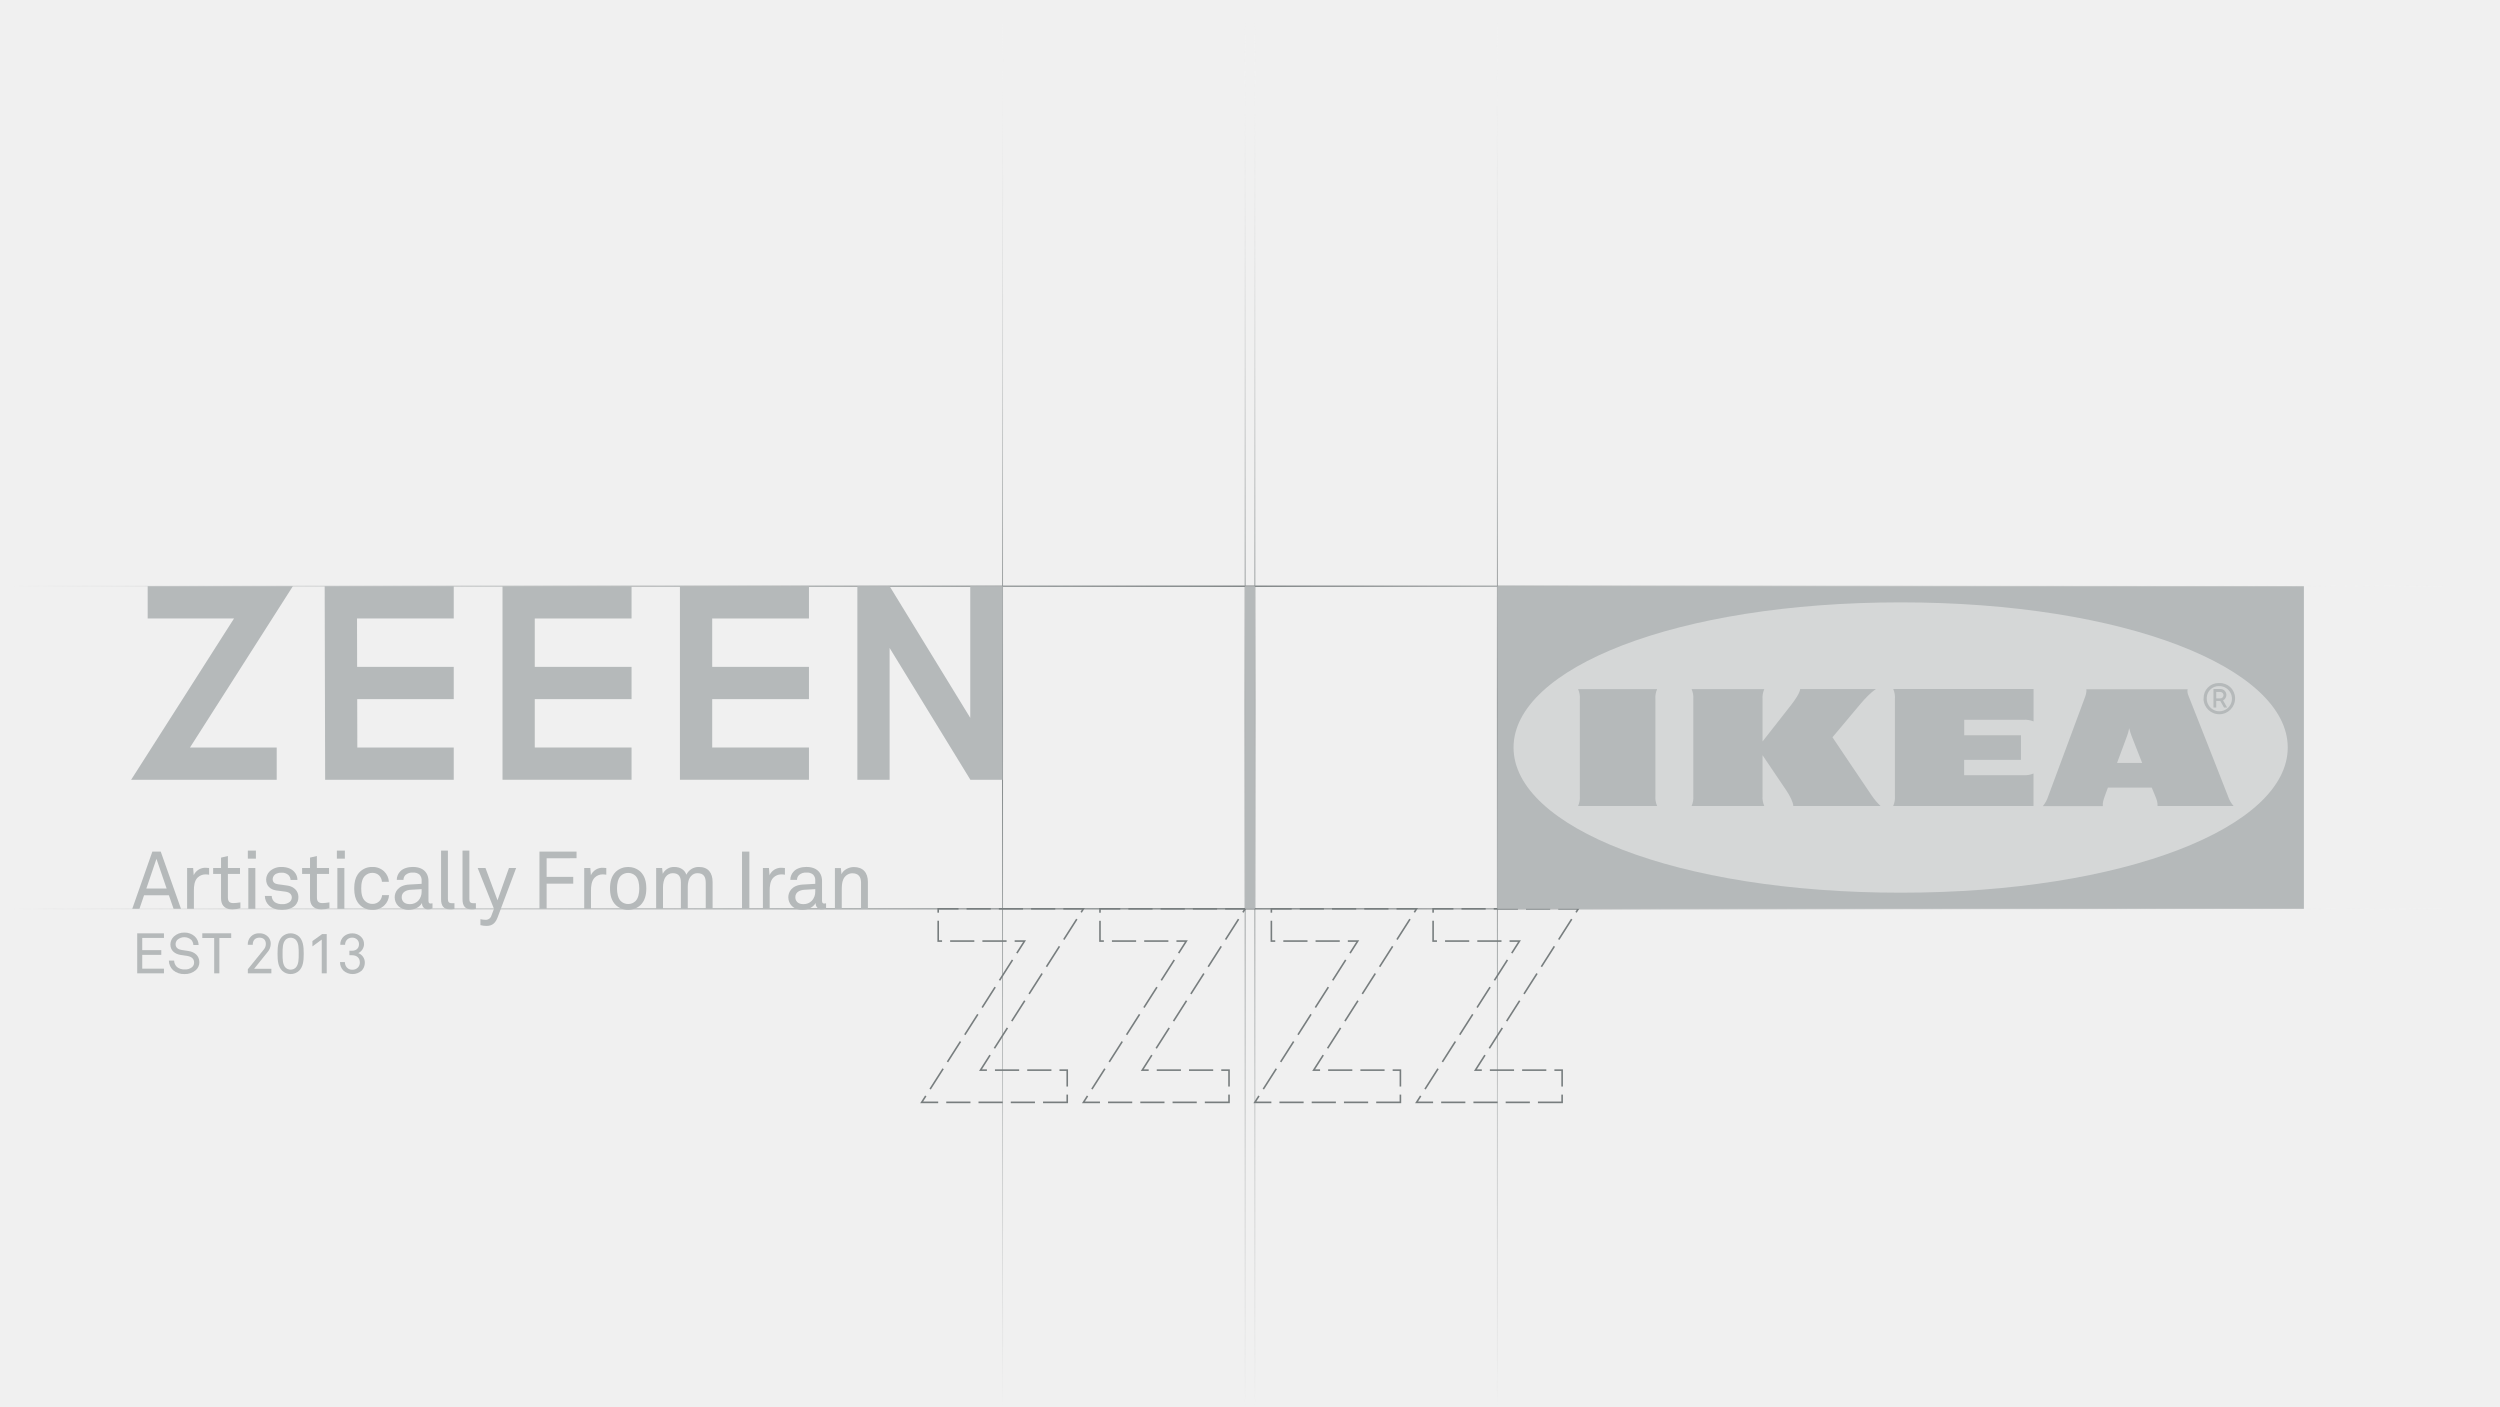
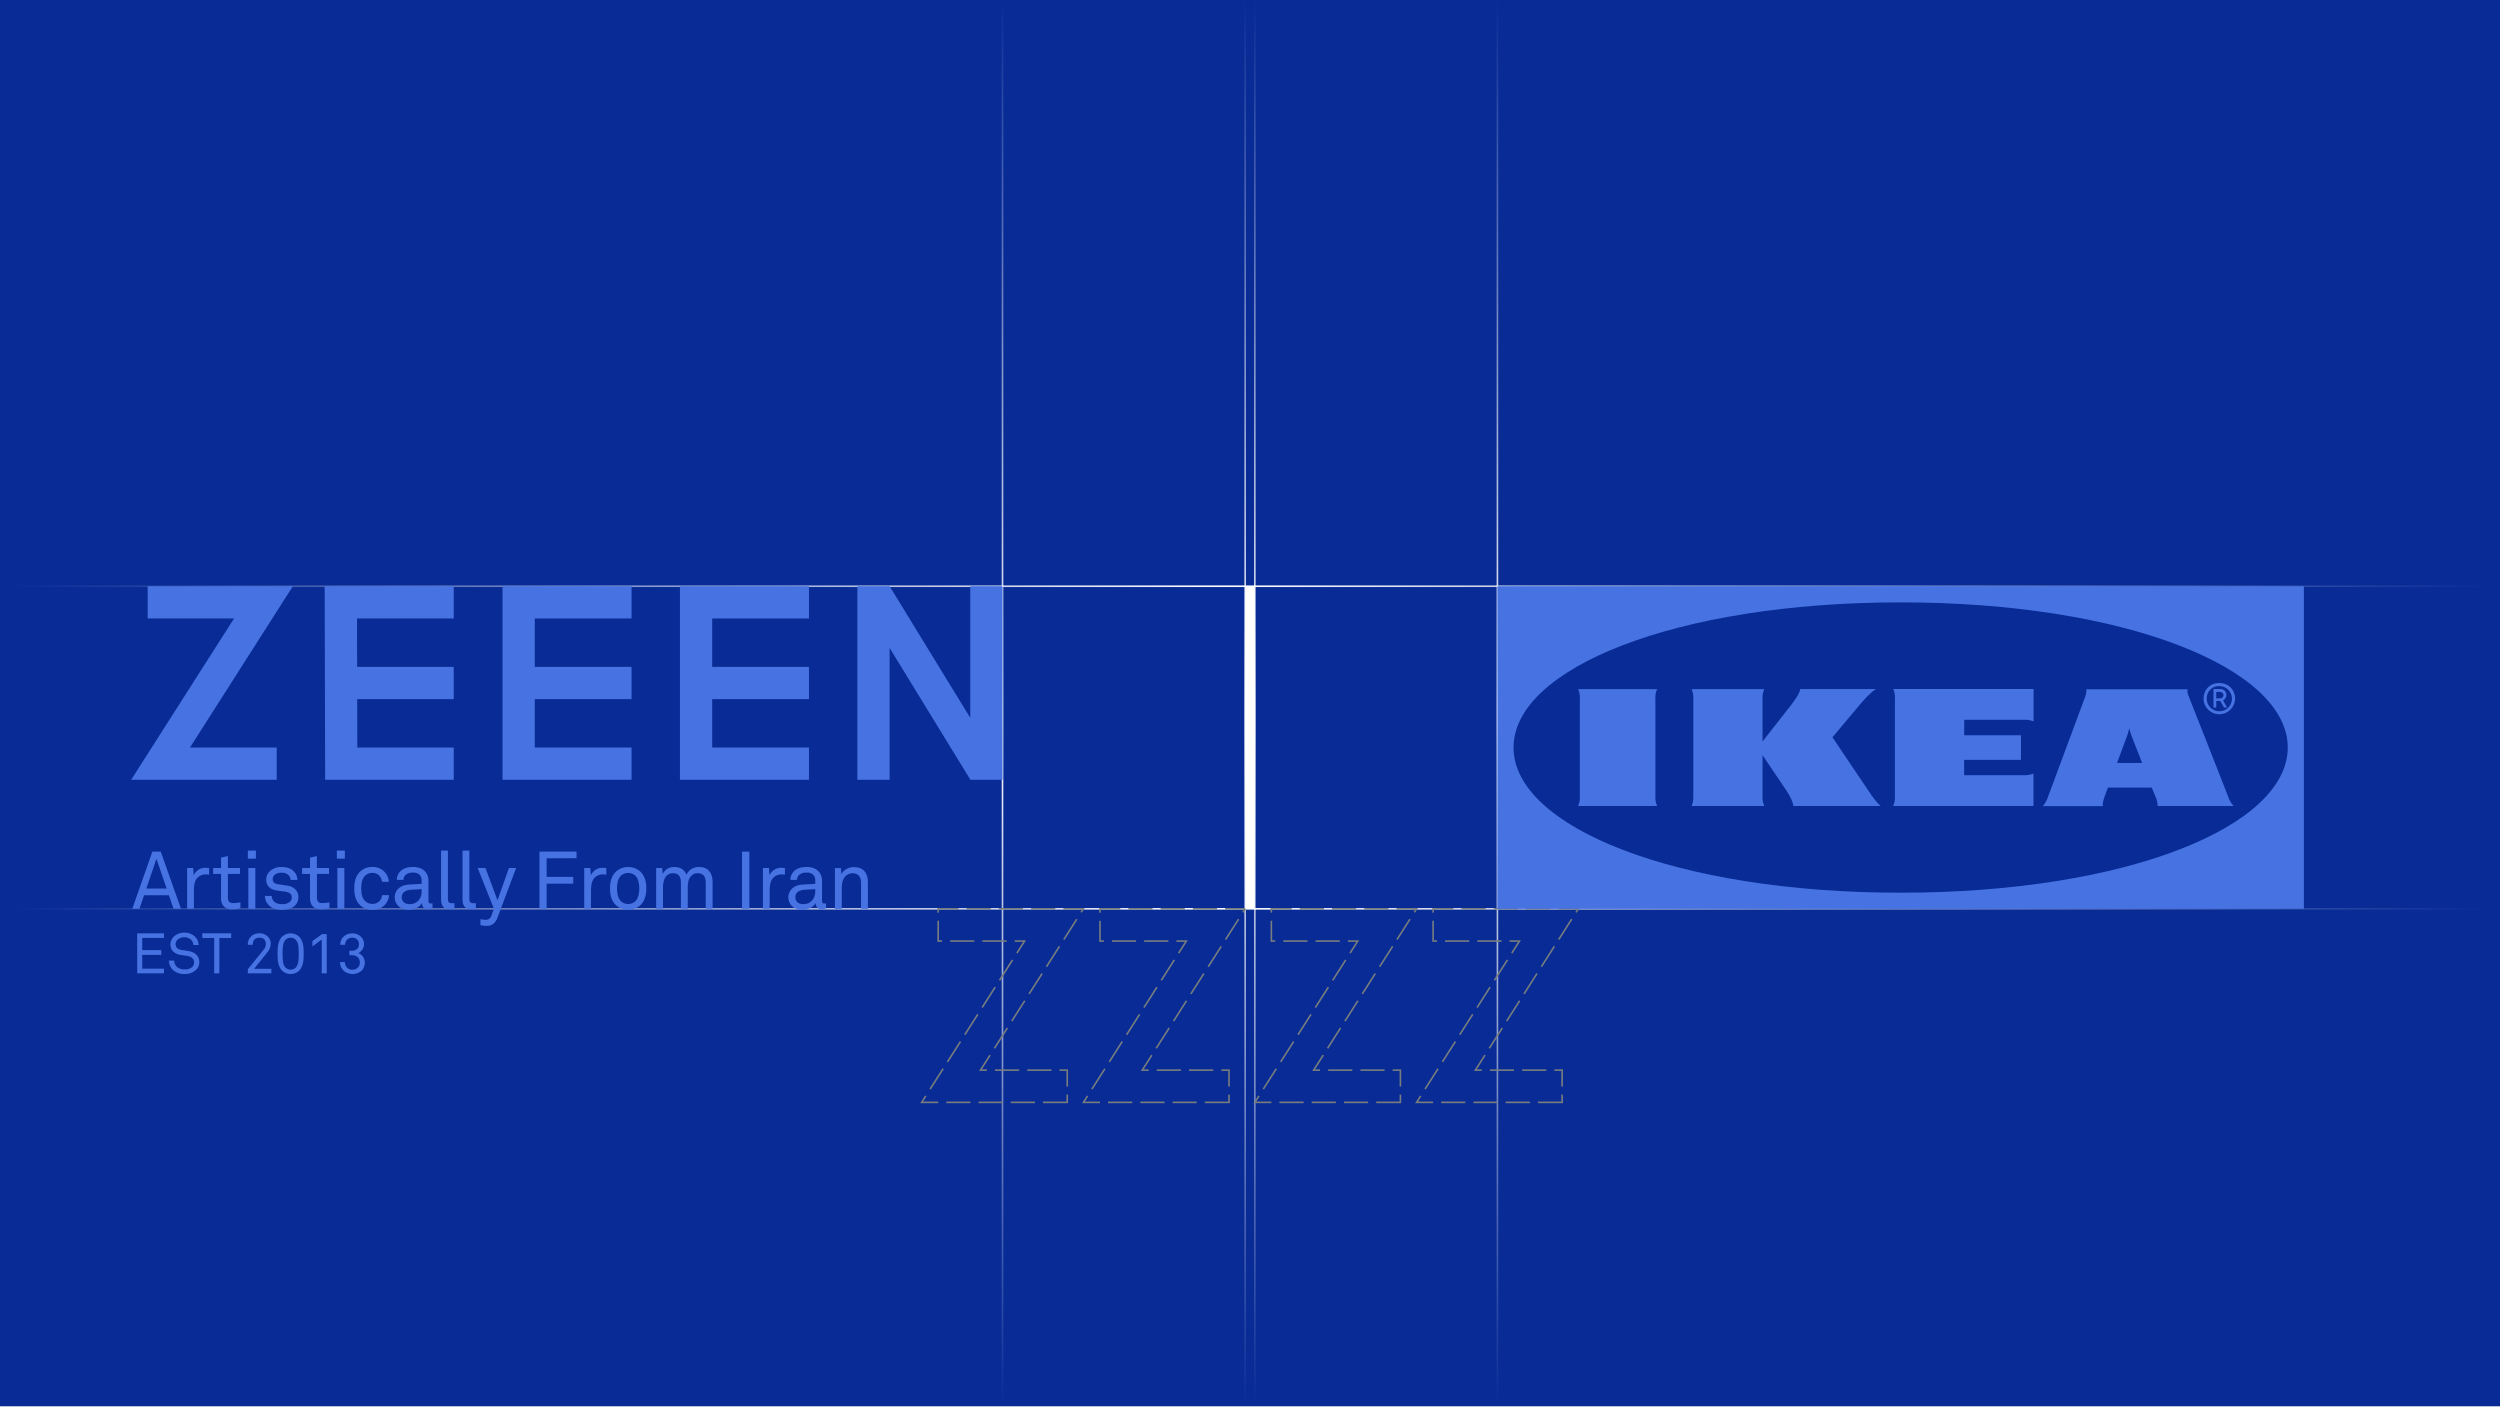
- <svg xmlns="http://www.w3.org/2000/svg" xmlns:xlink="http://www.w3.org/1999/xlink" viewBox="0 0 1550 871.88">
+ <svg xmlns="http://www.w3.org/2000/svg" xmlns:xlink="http://www.w3.org/1999/xlink" viewBox="0 0 1550 871.87">
  <defs>
-     <style>.cls-1,.cls-2,.cls-3,.cls-4,.cls-5,.cls-6,.cls-7{fill:none;stroke-miterlimit:10;}.cls-1,.cls-6{stroke-width:0.84px;}.cls-1{stroke:url(#linear-gradient);}.cls-2,.cls-3,.cls-4,.cls-5{stroke-width:0.63px;}.cls-2{stroke:url(#linear-gradient-2);}.cls-3{stroke:url(#linear-gradient-3);}.cls-4{stroke:url(#linear-gradient-4);}.cls-5{stroke:url(#linear-gradient-5);}.cls-6{stroke:url(#linear-gradient-6);}.cls-7{stroke:#777d7e;stroke-dasharray:15 5;}.cls-8,.cls-9{fill:#b5b9ba;}.cls-10,.cls-9{fill-rule:evenodd;}.cls-10{fill:#d5d7d7;}</style>
-     <linearGradient id="linear-gradient" x1="-15525" y1="688.41" x2="-13989" y2="688.41" gradientTransform="translate(-13982 1051.88) rotate(180)" gradientUnits="userSpaceOnUse">
+     <style>.cls-1,.cls-12{fill:#082b96;}.cls-2,.cls-3,.cls-4,.cls-5,.cls-6,.cls-7,.cls-8{fill:none;stroke-miterlimit:10;}.cls-2{stroke:url(#linear-gradient);}.cls-3{stroke:url(#linear-gradient-2);}.cls-4{stroke:url(#linear-gradient-3);}.cls-5{stroke:url(#linear-gradient-4);}.cls-6{stroke:url(#linear-gradient-5);}.cls-7{stroke:url(#linear-gradient-6);}.cls-8{stroke:#777d7e;stroke-dasharray:15 5;}.cls-11,.cls-9{fill:#4672e2;}.cls-10{fill:#fff;}.cls-11,.cls-12{fill-rule:evenodd;}</style>
+     <linearGradient id="linear-gradient" x1="-15525" y1="688.41" x2="-13989" y2="688.41" gradientTransform="translate(-13982 1051.87) rotate(180)" gradientUnits="userSpaceOnUse">
      <stop offset="0" stop-color="#fff" stop-opacity="0" />
-       <stop offset="0.5" stop-color="#777d7e" />
-       <stop offset="1" stop-color="#969b9c" stop-opacity="0" />
+       <stop offset="0.51" stop-color="#fff" />
+       <stop offset="1" stop-color="#fff" stop-opacity="0" />
    </linearGradient>
    <linearGradient id="linear-gradient-2" x1="-15120.46" y1="841.85" x2="-14248.59" y2="841.85" gradientTransform="translate(1463.41 15120.46) rotate(90)" xlink:href="#linear-gradient" />
    <linearGradient id="linear-gradient-3" x1="-15120.46" y1="535.01" x2="-14248.59" y2="535.01" gradientTransform="translate(1463.41 15120.46) rotate(90)" xlink:href="#linear-gradient" />
    <linearGradient id="linear-gradient-4" x1="-15120.46" y1="685.41" x2="-14248.59" y2="685.41" gradientTransform="translate(1463.41 15120.46) rotate(90)" xlink:href="#linear-gradient" />
    <linearGradient id="linear-gradient-5" x1="-15120.46" y1="691.41" x2="-14248.59" y2="691.41" gradientTransform="translate(1463.41 15120.46) rotate(90)" xlink:href="#linear-gradient" />
    <linearGradient id="linear-gradient-6" x1="-15525" y1="488.41" x2="-13989" y2="488.41" xlink:href="#linear-gradient" />
  </defs>
+   <g id="Background">
+     <rect class="cls-1" width="1550" height="871.87" />
+   </g>
  <g id="Graphics">
-     <line class="cls-1" x1="7" y1="363.46" x2="1543" y2="363.46" />
-     <line class="cls-2" x1="621.56" y1="871.87" x2="621.56" />
-     <line class="cls-3" x1="928.4" y1="871.87" x2="928.4" />
-     <line class="cls-4" x1="778" y1="871.87" x2="778" />
-     <line class="cls-5" x1="772" y1="871.87" x2="772" />
-     <line class="cls-6" x1="7" y1="563.47" x2="1543" y2="563.47" />
-   </g>
-   <g id="Ebene_1" data-name="Ebene 1">
-     <polygon class="cls-7" points="761.99 683.47 671.73 683.47 735.52 583.47 681.99 583.47 681.99 563.47 772 563.47 708.21 663.47 761.99 663.47 761.99 683.47" />
-     <polygon class="cls-7" points="661.68 683.47 571.43 683.47 635.22 583.47 581.68 583.47 581.68 563.47 671.7 563.47 607.91 663.47 661.68 663.47 661.68 683.47" />
-     <polygon class="cls-7" points="968.52 683.47 878.27 683.47 942.06 583.47 888.52 583.47 888.52 563.47 978.54 563.47 914.75 663.47 968.52 663.47 968.52 683.47" />
-     <polygon class="cls-7" points="868.25 683.47 778 683.47 841.79 583.47 788.25 583.47 788.25 563.47 878.27 563.47 814.48 663.47 868.25 663.47 868.25 683.47" />
-     <polygon class="cls-8" points="171.56 483.46 81.31 483.46 145.09 383.46 91.56 383.46 91.56 363.46 181.57 363.46 117.79 463.46 171.56 463.46 171.56 483.46" />
-     <polygon class="cls-8" points="281.32 483.46 201.59 483.46 201.3 363.46 281.32 363.46 281.32 383.46 221.35 383.46 221.54 463.46 281.32 463.46 281.32 483.46" />
-     <rect class="cls-8" x="211.32" y="413.46" width="70" height="20" />
-     <polygon class="cls-8" points="391.56 483.46 311.56 483.46 311.56 363.46 391.56 363.46 391.56 383.46 331.56 383.46 331.56 463.46 391.56 463.46 391.56 483.46" />
-     <rect class="cls-8" x="321.56" y="413.46" width="70" height="20" />
-     <polygon class="cls-8" points="501.56 483.46 421.56 483.46 421.56 363.46 501.56 363.46 501.56 383.46 441.56 383.46 441.56 463.46 501.56 463.46 501.56 483.46" />
-     <rect class="cls-8" x="431.56" y="413.46" width="70" height="20" />
-     <polygon class="cls-8" points="621.56 483.46 601.64 483.46 551.56 401.74 551.56 483.46 531.56 483.46 531.56 363.46 551.57 363.46 601.56 445.06 601.56 363.46 621.56 363.46 621.56 483.46" />
-     <path class="cls-8" d="M107.61,563.47l-2.9-8.4H89.31l-2.85,8.4H82L94.46,528h5.2l12.55,35.45ZM97,532.47l-6.25,18.4h12.55Z" />
-     <path class="cls-8" d="M127.31,542.12a7,7,0,0,0-4.8,2c-2.05,2-2.3,5.45-2.3,8.1v11.25H116v-25.3h3.75l.35,4.45a7.85,7.85,0,0,1,7.55-4.6,13.46,13.46,0,0,1,2,.15v4.15A12.43,12.43,0,0,0,127.31,542.12Z" />
-     <path class="cls-8" d="M144,563.82c-5.45,0-6.95-3.45-6.95-6.85V541.82h-4.9v-3.65h4.9v-6.45l4.25-1v7.45h7.5v3.65h-7.5v14.65c0,2.45,1.05,3.45,3.4,3.45a31.22,31.22,0,0,0,4.35-.45v3.65A18.31,18.31,0,0,1,144,563.82Z" />
-     <path class="cls-8" d="M153.66,532.37v-5h5v5Zm.3,31.1v-25.3h4.35v25.3Z" />
-     <path class="cls-8" d="M183.11,561.27c-2,2-5,2.85-8.25,2.85s-6.05-.75-8.2-2.85a8.18,8.18,0,0,1-2.45-5.8h4.25a4.93,4.93,0,0,0,2,3.95,8,8,0,0,0,4.55,1.15,6.86,6.86,0,0,0,4.65-1.4,3.59,3.59,0,0,0,1.25-2.75c0-1.9-1.35-3.25-4-3.6-1.1-.15-3.95-.5-5.7-.75-3.8-.6-6.2-3-6.2-6.8a7.28,7.28,0,0,1,2.1-4.95,10.31,10.31,0,0,1,7.45-2.8c3.35,0,6.35,1.05,8.05,3.2a7.23,7.23,0,0,1,1.8,4.85h-4.25a4.57,4.57,0,0,0-1.45-3.15,5.94,5.94,0,0,0-4.15-1.35,6.55,6.55,0,0,0-2.95.5,3.79,3.79,0,0,0-2.55,3.4c0,2.1,1.3,3,3.4,3.3,1.4.2,3.4.4,6.1.85,3.6.6,6.45,3.2,6.45,7A7.21,7.21,0,0,1,183.11,561.27Z" />
-     <path class="cls-8" d="M199.21,563.82c-5.45,0-7-3.45-7-6.85V541.82h-4.9v-3.65h4.9v-6.45l4.25-1v7.45H204v3.65h-7.5v14.65c0,2.45,1.05,3.45,3.4,3.45a31.22,31.22,0,0,0,4.35-.45v3.65A18.31,18.31,0,0,1,199.21,563.82Z" />
-     <path class="cls-8" d="M208.86,532.37v-5h4.95v5Zm.3,31.1v-25.3h4.35v25.3Z" />
-     <path class="cls-8" d="M238.26,561.37a10,10,0,0,1-7.3,2.75,10.58,10.58,0,0,1-9.25-4.75c-1.35-2-2.1-4.75-2.1-8.55s.75-6.55,2.1-8.55a10.49,10.49,0,0,1,9.2-4.75,10.06,10.06,0,0,1,7.2,2.7,9.7,9.7,0,0,1,3,6.5h-4.3a6.35,6.35,0,0,0-1.8-4,5.92,5.92,0,0,0-4.1-1.55,6.39,6.39,0,0,0-4.4,1.65c-2,1.7-2.55,4.85-2.55,8s.55,6.25,2.55,7.95a6.39,6.39,0,0,0,4.4,1.65,5.91,5.91,0,0,0,4.3-1.7,6.25,6.25,0,0,0,1.7-3.75h4.3A9.52,9.52,0,0,1,238.26,561.37Z" />
-     <path class="cls-8" d="M265.31,563.82a3.6,3.6,0,0,1-3.65-3.85h-.1c-1.45,2.55-4.6,4.15-8.15,4.15-5.8,0-8.7-3.9-8.7-7.8,0-3.25,2.1-7.5,9-7.9l7.7-.45v-1.85a5,5,0,0,0-1.3-3.85A5.7,5.7,0,0,0,256,541a6.27,6.27,0,0,0-4.6,1.5,4.14,4.14,0,0,0-1.25,3H246a7.49,7.49,0,0,1,2.2-5.3c1.7-1.8,4.7-2.7,7.8-2.7,4.9,0,7.7,2.1,8.9,4.85a9.69,9.69,0,0,1,.75,3.9v12.25c0,1.35.55,1.7,1.4,1.7a6.16,6.16,0,0,0,1.1-.15v3.15A5.89,5.89,0,0,1,265.31,563.82Zm-3.9-12.55-6.8.4c-2.55.15-5.55,1.35-5.55,4.55,0,2.25,1.4,4.35,5,4.35a7.13,7.13,0,0,0,5.2-2.05,8.16,8.16,0,0,0,2.15-5.75Z" />
-     <path class="cls-8" d="M278.76,563.77c-3.7,0-5.3-2.2-5.3-6.2v-30.2h4.25v30c0,1.7.55,2.6,2.3,2.6a16.38,16.38,0,0,0,1.75,0v3.6A11.09,11.09,0,0,1,278.76,563.77Z" />
-     <path class="cls-8" d="M292.06,563.77c-3.7,0-5.3-2.2-5.3-6.2v-30.2H291v30c0,1.7.55,2.6,2.3,2.6a16.38,16.38,0,0,0,1.75,0v3.6A11.09,11.09,0,0,1,292.06,563.77Z" />
-     <path class="cls-8" d="M308.56,568.67c-1.2,3.25-3.05,5.4-6.85,5.4a13.84,13.84,0,0,1-3.85-.5v-3.7a11.76,11.76,0,0,0,3,.4,3.6,3.6,0,0,0,3.8-2.55l1.6-4.25-10.1-25.3H301l7.45,20,7.1-20H320Z" />
-     <path class="cls-8" d="M338.91,532.12v11.55h16.5v4.2h-16.5v15.6h-4.45V528h23v4.1Z" />
-     <path class="cls-8" d="M373.51,542.12a7,7,0,0,0-4.8,2c-2,2-2.3,5.45-2.3,8.1v11.25h-4.2v-25.3H366l.35,4.45a7.85,7.85,0,0,1,7.55-4.6,13.46,13.46,0,0,1,2,.15v4.15A12.43,12.43,0,0,0,373.51,542.12Z" />
-     <path class="cls-8" d="M397.11,561.17a11.39,11.39,0,0,1-15.3,0c-2.76-2.7-3.6-6.35-3.6-10.35s.84-7.65,3.6-10.35a11.39,11.39,0,0,1,15.3,0c2.75,2.7,3.6,6.35,3.6,10.35S399.86,558.47,397.11,561.17ZM394,543a6.65,6.65,0,0,0-9.1,0c-1.8,1.85-2.35,4.9-2.35,7.85s.55,6,2.35,7.85a6.65,6.65,0,0,0,9.1,0c1.8-1.85,2.35-4.9,2.35-7.85S395.81,544.82,394,543Z" />
-     <path class="cls-8" d="M437.56,563.47v-16.1c0-3.55-1.15-6-5.15-6a5.13,5.13,0,0,0-3.85,1.7c-1.7,1.75-2.15,4.3-2.15,6.95v13.45h-4.25v-16.1c0-3.55-1.05-6-5.1-6a5.37,5.37,0,0,0-4.3,2.25c-1.25,1.6-1.7,4.3-1.7,6.4v13.45h-4.25v-25.3h3.7l.4,3.6a7.7,7.7,0,0,1,7.1-4.25c3.75,0,6.45,1.7,7.55,4.8a8.34,8.34,0,0,1,7.8-4.8c5.75,0,8.45,3.7,8.45,9.3v16.65Z" />
-     <path class="cls-8" d="M460.05,563.47V528h4.56v35.45Z" />
-     <path class="cls-8" d="M484.3,542.12a7,7,0,0,0-4.8,2c-2.05,2-2.3,5.45-2.3,8.1v11.25H473v-25.3h3.75l.35,4.45a7.85,7.85,0,0,1,7.55-4.6,13.46,13.46,0,0,1,2,.15v4.15A12.43,12.43,0,0,0,484.3,542.12Z" />
-     <path class="cls-8" d="M509.36,563.82a3.59,3.59,0,0,1-3.65-3.85h-.11c-1.44,2.55-4.6,4.15-8.15,4.15-5.8,0-8.7-3.9-8.7-7.8,0-3.25,2.1-7.5,9-7.9l7.71-.45v-1.85a5,5,0,0,0-1.3-3.85A5.75,5.75,0,0,0,500,541a6.27,6.27,0,0,0-4.6,1.5,4.14,4.14,0,0,0-1.25,3H490a7.49,7.49,0,0,1,2.2-5.3c1.7-1.8,4.7-2.7,7.8-2.7,4.91,0,7.71,2.1,8.91,4.85a9.69,9.69,0,0,1,.75,3.9v12.25c0,1.35.55,1.7,1.4,1.7a6.32,6.32,0,0,0,1.1-.15v3.15A5.91,5.91,0,0,1,509.36,563.82Zm-3.9-12.55-6.81.4c-2.55.15-5.55,1.35-5.55,4.55,0,2.25,1.4,4.35,5,4.35a7.11,7.11,0,0,0,5.2-2.05,8.17,8.17,0,0,0,2.16-5.75Z" />
-     <path class="cls-8" d="M533.85,563.47V547.42c0-3.8-1.55-6-5.55-6a6.2,6.2,0,0,0-5.5,3.9c-.85,1.85-.9,4.5-.9,6.45v11.75h-4.25v-25.3h3.7l.35,3.8c1.3-2.9,4.8-4.45,7.65-4.45,5.75,0,8.75,3.45,8.75,9.3v16.65Z" />
-     <path class="cls-8" d="M85.06,603.47V578.65h16.59v2.87H88.18v7.56H100V592H88.18v8.58h13.47v2.87Z" />
-     <path class="cls-8" d="M121.46,601.44a10.09,10.09,0,0,1-7,2.48,10.25,10.25,0,0,1-7.11-2.38,8.23,8.23,0,0,1-2.66-5.95h3.26a5.64,5.64,0,0,0,1.75,3.92,7,7,0,0,0,4.76,1.54,6.54,6.54,0,0,0,4.62-1.43,3.67,3.67,0,0,0,1.26-2.91c0-1.92-1.23-3.53-4.17-4l-3.92-.59c-3.71-.56-6.61-2.63-6.61-6.58a6.83,6.83,0,0,1,2.17-4.9,9.21,9.21,0,0,1,6.51-2.45,9.33,9.33,0,0,1,6.44,2.38,7.47,7.47,0,0,1,2.38,5.32h-3.26a5.19,5.19,0,0,0-1.22-3.12,6.5,6.5,0,0,0-8.79,0,4,4,0,0,0-1,2.7c0,2.24,1.85,3.25,3.71,3.5,1.4.17,2.76.42,4.13.63,4.13.59,6.89,3.11,6.89,7A6.45,6.45,0,0,1,121.46,601.44Z" />
-     <path class="cls-8" d="M136,581.56v21.91H132.8V581.56h-7.38v-2.91h17.92v2.91Z" />
-     <path class="cls-8" d="M153.66,603.47v-2.56l9.84-12.14a5.43,5.43,0,0,0,1.33-3.5c0-2.49-1.44-3.92-4-3.92-2.17,0-4.13,1.19-4.13,4.41h-3.08a6.76,6.76,0,0,1,7.17-7.11,7.05,7.05,0,0,1,5.95,2.8,6.25,6.25,0,0,1,1.12,3.78,8,8,0,0,1-2.06,5.18l-8.26,10.26h10.71v2.8Z" />
-     <path class="cls-8" d="M185.44,601.86a7.72,7.72,0,0,1-10.5,0c-2.45-2.49-2.87-5.88-2.87-10.57s.42-8.12,2.87-10.61a7.8,7.8,0,0,1,10.5,0c2.45,2.49,2.87,5.92,2.87,10.61S187.89,599.37,185.44,601.86ZM183.2,582.5a4.6,4.6,0,0,0-6,0c-2.06,2-2,5.5-2,8.79s-.07,6.82,2,8.78a4.6,4.6,0,0,0,6,0c2.07-2,2-5.49,2-8.78S185.27,584.46,183.2,582.5Z" />
-     <path class="cls-8" d="M199.48,603.47V582.54l-5.78,4.23v-3.32l6-4.31h2.87v24.33Z" />
-     <path class="cls-8" d="M224.33,601.72a8.54,8.54,0,0,1-11.45,0,7.24,7.24,0,0,1-2.06-5.22h3a5.09,5.09,0,0,0,1.26,3.36,4.27,4.27,0,0,0,3.33,1.37,4.54,4.54,0,0,0,3.53-1.4,4.46,4.46,0,0,0,1.16-3.08c0-3-2-4.52-5-4.52h-1.47v-2.76h1.47c2.8,0,4.48-1.54,4.48-4.1a3.78,3.78,0,0,0-1.15-2.83,4.09,4.09,0,0,0-3-1.19,4.41,4.41,0,0,0-3,1,4.34,4.34,0,0,0-1.47,3.43h-3a6.73,6.73,0,0,1,2.35-5.36,8,8,0,0,1,5.21-1.75,7.54,7.54,0,0,1,5.18,2,6.11,6.11,0,0,1,2,4.76,6.28,6.28,0,0,1-3.57,5.5,6.21,6.21,0,0,1,4.06,6A7.09,7.09,0,0,1,224.33,601.72Z" />
-     <rect class="cls-8" x="772" y="363.46" width="6" height="200" />
-   </g>
-   <g id="IKEA_logo" data-name="IKEA logo">
-     <polygon id="Shape" class="cls-9" points="1428.34 563.47 928.4 563.47 928.4 363.46 1428.41 363.46 1428.41 563.47 1428.34 563.47" />
-     <path id="path7" class="cls-10" d="M938.4,463.47c0,49.16,100.59,90,240,90s240-40.84,240-90-100.58-90-240-90S938.4,414.3,938.4,463.47Z" />
-     <path id="path9" class="cls-8" d="M1160.65,493.49a39.79,39.79,0,0,0,5.3,6.23h-54.11c0-2.1-2.07-6.37-4.37-9.73s-14.69-21.75-14.69-21.75v25.25a12.72,12.72,0,0,0,1.08,6.23h-45.08a12.82,12.82,0,0,0,1.07-6.23v-60a12.82,12.82,0,0,0-1.07-6.23h45.08a12.72,12.72,0,0,0-1.08,6.23V459.7s14.41-18.32,17.7-22.59c2.51-3.22,5.59-7.77,5.59-9.87h47c-3.22,2.1-6.8,5.88-9.74,9.38l-17.2,20.49s21.64,32.25,24.51,36.38Zm14.19-60v60a12.72,12.72,0,0,1-1.08,6.23h87V479.57a13.6,13.6,0,0,1-6.37,1.05h-36.63v-9.51H1253V455.85h-35.19v-9.58h36.63a14.47,14.47,0,0,1,6.37,1V427.17h-87A13.12,13.12,0,0,1,1174.84,433.47Zm206.46,60a17.43,17.43,0,0,0,3.52,6.23h-47.16c.21-2.1-.57-4.13-1.43-6.23,0,0-.72-1.68-1.72-4.13l-.43-1.05h-27.16l-.43,1.12s-.79,2-1.51,4.13-1.5,4.13-1.22,6.23h-37.19a18.31,18.31,0,0,0,3.37-6.23l22.28-60c.79-2.1,1.58-4.13,1.29-6.23h62.85c-.57,2.1.58,4.13,1.37,6.23C1359.59,438.09,1379.73,489.43,1381.3,493.49ZM1328.13,473l-6.59-16.79a35.18,35.18,0,0,1-1.44-4.75,26.9,26.9,0,0,1-1.29,4.75c-.21.7-3,8.05-6.23,16.79Zm-300.71-45.75h-49a12.72,12.72,0,0,1,1.08,6.23v60a12.72,12.72,0,0,1-1.08,6.23h49a12.82,12.82,0,0,1-1.07-6.23v-60A12.82,12.82,0,0,1,1027.42,427.24ZM1366.25,433a9.22,9.22,0,0,1,9.11-9.51h.64a9.44,9.44,0,0,1,9.75,9.16V433a9.79,9.79,0,0,1-19.57.49,1.19,1.19,0,0,0,.07-.49Zm1.94,0a7.81,7.81,0,1,0,7.81-7.62,7.45,7.45,0,0,0-7.81,7.06Zm5.88,5.67h-1.72V427.17h4.37a3.7,3.7,0,0,1,3.65,3.71,3.83,3.83,0,0,1-2.08,3.36l2.51,4.41h-1.93l-2.3-4.06h-2.5Zm0-5.67h2.36a2,2,0,0,0,2.15-1.89,2,2,0,0,0-1.93-2.1h-2.58Z" />
+     <line class="cls-2" x1="7" y1="363.46" x2="1543" y2="363.46" />
+     <line class="cls-3" x1="621.56" y1="871.87" x2="621.56" />
+     <line class="cls-4" x1="928.4" y1="871.87" x2="928.4" />
+     <line class="cls-5" x1="778" y1="871.87" x2="778" />
+     <line class="cls-6" x1="772" y1="871.87" x2="772" />
+     <line class="cls-7" x1="7" y1="563.47" x2="1543" y2="563.47" />
+     <polygon class="cls-8" points="761.99 683.47 671.73 683.47 735.52 583.47 681.99 583.47 681.99 563.47 772 563.47 708.21 663.47 761.99 663.47 761.99 683.47" />
+     <polygon class="cls-8" points="661.68 683.47 571.43 683.47 635.22 583.47 581.68 583.47 581.68 563.47 671.7 563.47 607.91 663.47 661.68 663.47 661.68 683.47" />
+     <polygon class="cls-8" points="968.52 683.47 878.27 683.47 942.06 583.47 888.52 583.47 888.52 563.47 978.54 563.47 914.75 663.47 968.52 663.47 968.52 683.47" />
+     <polygon class="cls-8" points="868.25 683.47 778 683.47 841.79 583.47 788.25 583.47 788.25 563.47 878.27 563.47 814.48 663.47 868.25 663.47 868.25 683.47" />
+     <polygon class="cls-9" points="171.56 483.46 81.31 483.46 145.09 383.46 91.56 383.46 91.56 363.46 181.57 363.46 117.79 463.46 171.56 463.46 171.56 483.46" />
+     <polygon class="cls-9" points="281.32 483.46 201.59 483.46 201.3 363.46 281.32 363.46 281.32 383.46 221.35 383.46 221.54 463.46 281.32 463.46 281.32 483.46" />
+     <rect class="cls-9" x="211.32" y="413.46" width="70" height="20" />
+     <polygon class="cls-9" points="391.56 483.46 311.56 483.46 311.56 363.46 391.56 363.46 391.56 383.46 331.56 383.46 331.56 463.46 391.56 463.46 391.56 483.46" />
+     <rect class="cls-9" x="321.56" y="413.46" width="70" height="20" />
+     <polygon class="cls-9" points="501.56 483.46 421.56 483.46 421.56 363.46 501.56 363.46 501.56 383.46 441.56 383.46 441.56 463.46 501.56 463.46 501.56 483.46" />
+     <rect class="cls-9" x="431.56" y="413.46" width="70" height="20" />
+     <polygon class="cls-9" points="621.56 483.46 601.64 483.46 551.56 401.74 551.56 483.46 531.56 483.46 531.56 363.46 551.57 363.46 601.56 445.06 601.56 363.46 621.56 363.46 621.56 483.46" />
+     <path class="cls-9" d="M107.61,563.47l-2.9-8.4H89.31l-2.85,8.4H82L94.46,528h5.2l12.55,35.45ZM97,532.47l-6.25,18.4h12.55Z" />
+     <path class="cls-9" d="M127.31,542.12a7,7,0,0,0-4.8,2c-2.05,2-2.3,5.45-2.3,8.1v11.25H116v-25.3h3.75l.35,4.45a7.85,7.85,0,0,1,7.55-4.6,13.46,13.46,0,0,1,2,.15v4.15A12.43,12.43,0,0,0,127.31,542.12Z" />
+     <path class="cls-9" d="M144,563.82c-5.45,0-6.95-3.45-6.95-6.85V541.82h-4.9v-3.65h4.9v-6.45l4.25-1v7.45h7.5v3.65h-7.5v14.65c0,2.45,1.05,3.45,3.4,3.45a31.22,31.22,0,0,0,4.35-.45v3.65A18.31,18.31,0,0,1,144,563.82Z" />
+     <path class="cls-9" d="M153.66,532.37v-5h5v5Zm.3,31.1v-25.3h4.35v25.3Z" />
+     <path class="cls-9" d="M183.11,561.27c-2,2-5,2.85-8.25,2.85s-6.05-.75-8.2-2.85a8.18,8.18,0,0,1-2.45-5.8h4.25a4.93,4.93,0,0,0,2,3.95,8,8,0,0,0,4.55,1.15,6.86,6.86,0,0,0,4.65-1.4,3.59,3.59,0,0,0,1.25-2.75c0-1.9-1.35-3.25-4-3.6-1.1-.15-3.95-.5-5.7-.75-3.8-.6-6.2-3-6.2-6.8a7.28,7.28,0,0,1,2.1-4.95,10.31,10.31,0,0,1,7.45-2.8c3.35,0,6.35,1.05,8.05,3.2a7.23,7.23,0,0,1,1.8,4.85h-4.25a4.57,4.57,0,0,0-1.45-3.15,5.94,5.94,0,0,0-4.15-1.35,6.55,6.55,0,0,0-2.95.5,3.79,3.79,0,0,0-2.55,3.4c0,2.1,1.3,3,3.4,3.3,1.4.2,3.4.4,6.1.85,3.6.6,6.45,3.2,6.45,7A7.21,7.21,0,0,1,183.11,561.27Z" />
+     <path class="cls-9" d="M199.21,563.82c-5.45,0-7-3.45-7-6.85V541.82h-4.9v-3.65h4.9v-6.45l4.25-1v7.45H204v3.65h-7.5v14.65c0,2.45,1.05,3.45,3.4,3.45a31.22,31.22,0,0,0,4.35-.45v3.65A18.31,18.31,0,0,1,199.21,563.82Z" />
+     <path class="cls-9" d="M208.86,532.37v-5h4.95v5Zm.3,31.1v-25.3h4.35v25.3Z" />
+     <path class="cls-9" d="M238.26,561.37a10,10,0,0,1-7.3,2.75,10.58,10.58,0,0,1-9.25-4.75c-1.35-2-2.1-4.75-2.1-8.55s.75-6.55,2.1-8.55a10.49,10.49,0,0,1,9.2-4.75,10.06,10.06,0,0,1,7.2,2.7,9.7,9.7,0,0,1,3,6.5h-4.3a6.35,6.35,0,0,0-1.8-4,5.92,5.92,0,0,0-4.1-1.55,6.39,6.39,0,0,0-4.4,1.65c-2,1.7-2.55,4.85-2.55,8s.55,6.25,2.55,7.95a6.39,6.39,0,0,0,4.4,1.65,5.91,5.91,0,0,0,4.3-1.7,6.25,6.25,0,0,0,1.7-3.75h4.3A9.52,9.52,0,0,1,238.26,561.37Z" />
+     <path class="cls-9" d="M265.31,563.82a3.6,3.6,0,0,1-3.65-3.85h-.1c-1.45,2.55-4.6,4.15-8.15,4.15-5.8,0-8.7-3.9-8.7-7.8,0-3.25,2.1-7.5,9-7.9l7.7-.45v-1.85a5,5,0,0,0-1.3-3.85A5.7,5.7,0,0,0,256,541a6.27,6.27,0,0,0-4.6,1.5,4.14,4.14,0,0,0-1.25,3H246a7.49,7.49,0,0,1,2.2-5.3c1.7-1.8,4.7-2.7,7.8-2.7,4.9,0,7.7,2.1,8.9,4.85a9.69,9.69,0,0,1,.75,3.9v12.25c0,1.35.55,1.7,1.4,1.7a6.16,6.16,0,0,0,1.1-.15v3.15A5.89,5.89,0,0,1,265.31,563.82Zm-3.9-12.55-6.8.4c-2.55.15-5.55,1.35-5.55,4.55,0,2.25,1.4,4.35,5,4.35a7.13,7.13,0,0,0,5.2-2.05,8.16,8.16,0,0,0,2.15-5.75Z" />
+     <path class="cls-9" d="M278.76,563.77c-3.7,0-5.3-2.2-5.3-6.2v-30.2h4.25v30c0,1.7.55,2.6,2.3,2.6a16.38,16.38,0,0,0,1.75,0v3.6A11.09,11.09,0,0,1,278.76,563.77Z" />
+     <path class="cls-9" d="M292.06,563.77c-3.7,0-5.3-2.2-5.3-6.2v-30.2H291v30c0,1.7.55,2.6,2.3,2.6a16.38,16.38,0,0,0,1.75,0v3.6A11.09,11.09,0,0,1,292.06,563.77Z" />
+     <path class="cls-9" d="M308.56,568.67c-1.2,3.25-3.05,5.4-6.85,5.4a13.84,13.84,0,0,1-3.85-.5v-3.7a11.76,11.76,0,0,0,3,.4,3.6,3.6,0,0,0,3.8-2.55l1.6-4.25-10.1-25.3H301l7.45,20,7.1-20H320Z" />
+     <path class="cls-9" d="M338.91,532.12v11.55h16.5v4.2h-16.5v15.6h-4.45V528h23v4.1Z" />
+     <path class="cls-9" d="M373.51,542.12a7,7,0,0,0-4.8,2c-2,2-2.3,5.45-2.3,8.1v11.25h-4.2v-25.3H366l.35,4.45a7.85,7.85,0,0,1,7.55-4.6,13.46,13.46,0,0,1,2,.15v4.15A12.43,12.43,0,0,0,373.51,542.12Z" />
+     <path class="cls-9" d="M397.11,561.17a11.39,11.39,0,0,1-15.3,0c-2.76-2.7-3.6-6.35-3.6-10.35s.84-7.65,3.6-10.35a11.39,11.39,0,0,1,15.3,0c2.75,2.7,3.6,6.35,3.6,10.35S399.86,558.47,397.11,561.17ZM394,543a6.65,6.65,0,0,0-9.1,0c-1.8,1.85-2.35,4.9-2.35,7.85s.55,6,2.35,7.85a6.65,6.65,0,0,0,9.1,0c1.8-1.85,2.35-4.9,2.35-7.85S395.81,544.82,394,543Z" />
+     <path class="cls-9" d="M437.56,563.47v-16.1c0-3.55-1.15-6-5.15-6a5.13,5.13,0,0,0-3.85,1.7c-1.7,1.75-2.15,4.3-2.15,6.95v13.45h-4.25v-16.1c0-3.55-1.05-6-5.1-6a5.37,5.37,0,0,0-4.3,2.25c-1.25,1.6-1.7,4.3-1.7,6.4v13.45h-4.25v-25.3h3.7l.4,3.6a7.7,7.7,0,0,1,7.1-4.25c3.75,0,6.45,1.7,7.55,4.8a8.34,8.34,0,0,1,7.8-4.8c5.75,0,8.45,3.7,8.45,9.3v16.65Z" />
+     <path class="cls-9" d="M460.05,563.47V528h4.56v35.45Z" />
+     <path class="cls-9" d="M484.3,542.12a7,7,0,0,0-4.8,2c-2.05,2-2.3,5.45-2.3,8.1v11.25H473v-25.3h3.75l.35,4.45a7.85,7.85,0,0,1,7.55-4.6,13.46,13.46,0,0,1,2,.15v4.15A12.43,12.43,0,0,0,484.3,542.12Z" />
+     <path class="cls-9" d="M509.36,563.82a3.59,3.59,0,0,1-3.65-3.85h-.11c-1.44,2.55-4.6,4.15-8.15,4.15-5.8,0-8.7-3.9-8.7-7.8,0-3.25,2.1-7.5,9-7.9l7.71-.45v-1.85a5,5,0,0,0-1.3-3.85A5.75,5.75,0,0,0,500,541a6.27,6.27,0,0,0-4.6,1.5,4.14,4.14,0,0,0-1.25,3H490a7.49,7.49,0,0,1,2.2-5.3c1.7-1.8,4.7-2.7,7.8-2.7,4.91,0,7.71,2.1,8.91,4.85a9.69,9.69,0,0,1,.75,3.9v12.25c0,1.35.55,1.7,1.4,1.7a6.32,6.32,0,0,0,1.1-.15v3.15A5.91,5.91,0,0,1,509.36,563.82Zm-3.9-12.55-6.81.4c-2.55.15-5.55,1.35-5.55,4.55,0,2.25,1.4,4.35,5,4.35a7.11,7.11,0,0,0,5.2-2.05,8.17,8.17,0,0,0,2.16-5.75Z" />
+     <path class="cls-9" d="M533.85,563.47V547.42c0-3.8-1.55-6-5.55-6a6.2,6.2,0,0,0-5.5,3.9c-.85,1.85-.9,4.5-.9,6.45v11.75h-4.25v-25.3h3.7l.35,3.8c1.3-2.9,4.8-4.45,7.65-4.45,5.75,0,8.75,3.45,8.75,9.3v16.65Z" />
+     <path class="cls-9" d="M85.06,603.47V578.65h16.59v2.87H88.18v7.56H100V592H88.18v8.58h13.47v2.87Z" />
+     <path class="cls-9" d="M121.46,601.44a10.09,10.09,0,0,1-7,2.48,10.25,10.25,0,0,1-7.11-2.38,8.23,8.23,0,0,1-2.66-5.95h3.26a5.64,5.64,0,0,0,1.75,3.92,7,7,0,0,0,4.76,1.54,6.54,6.54,0,0,0,4.62-1.43,3.67,3.67,0,0,0,1.26-2.91c0-1.92-1.23-3.53-4.17-4l-3.92-.59c-3.71-.56-6.61-2.63-6.61-6.58a6.83,6.83,0,0,1,2.17-4.9,9.21,9.21,0,0,1,6.51-2.45,9.33,9.33,0,0,1,6.44,2.38,7.47,7.47,0,0,1,2.38,5.32h-3.26a5.19,5.19,0,0,0-1.22-3.12,6.5,6.5,0,0,0-8.79,0,4,4,0,0,0-1,2.7c0,2.24,1.85,3.25,3.71,3.5,1.4.17,2.76.42,4.13.63,4.13.59,6.89,3.11,6.89,7A6.45,6.45,0,0,1,121.46,601.44Z" />
+     <path class="cls-9" d="M136,581.56v21.91H132.8V581.56h-7.38v-2.91h17.92v2.91Z" />
+     <path class="cls-9" d="M153.66,603.47v-2.56l9.84-12.14a5.43,5.43,0,0,0,1.33-3.5c0-2.49-1.44-3.92-4-3.92-2.17,0-4.13,1.19-4.13,4.41h-3.08a6.76,6.76,0,0,1,7.17-7.11,7.05,7.05,0,0,1,5.95,2.8,6.25,6.25,0,0,1,1.12,3.78,8,8,0,0,1-2.06,5.18l-8.26,10.26h10.71v2.8Z" />
+     <path class="cls-9" d="M185.44,601.86a7.72,7.72,0,0,1-10.5,0c-2.45-2.49-2.87-5.88-2.87-10.57s.42-8.12,2.87-10.61a7.8,7.8,0,0,1,10.5,0c2.45,2.49,2.87,5.92,2.87,10.61S187.89,599.37,185.44,601.86ZM183.2,582.5a4.6,4.6,0,0,0-6,0c-2.06,2-2,5.5-2,8.79s-.07,6.82,2,8.78a4.6,4.6,0,0,0,6,0c2.07-2,2-5.49,2-8.78S185.27,584.46,183.2,582.5Z" />
+     <path class="cls-9" d="M199.48,603.47V582.54l-5.78,4.23v-3.32l6-4.31h2.87v24.33Z" />
+     <path class="cls-9" d="M224.33,601.72a8.54,8.54,0,0,1-11.45,0,7.24,7.24,0,0,1-2.06-5.22h3a5.09,5.09,0,0,0,1.26,3.36,4.27,4.27,0,0,0,3.33,1.37,4.54,4.54,0,0,0,3.53-1.4,4.46,4.46,0,0,0,1.16-3.08c0-3-2-4.52-5-4.52h-1.47v-2.76h1.47c2.8,0,4.48-1.54,4.48-4.1a3.78,3.78,0,0,0-1.15-2.83,4.09,4.09,0,0,0-3-1.19,4.41,4.41,0,0,0-3,1,4.34,4.34,0,0,0-1.47,3.43h-3a6.73,6.73,0,0,1,2.35-5.36,8,8,0,0,1,5.21-1.75,7.54,7.54,0,0,1,5.18,2,6.11,6.11,0,0,1,2,4.76,6.28,6.28,0,0,1-3.57,5.5,6.21,6.21,0,0,1,4.06,6A7.09,7.09,0,0,1,224.33,601.72Z" />
+     <rect class="cls-10" x="772" y="363.46" width="6" height="200" />
+     <polygon id="Shape" class="cls-11" points="1428.34 563.47 928.4 563.47 928.4 363.46 1428.41 363.46 1428.41 563.47 1428.34 563.47" />
+     <path id="path7" class="cls-12" d="M938.4,463.47c0,49.16,100.59,90,240,90s240-40.84,240-90-100.58-90-240-90S938.4,414.3,938.4,463.47Z" />
+     <path id="path9" class="cls-9" d="M1160.65,493.49a39.79,39.79,0,0,0,5.3,6.23h-54.11c0-2.1-2.07-6.37-4.37-9.73s-14.69-21.75-14.69-21.75v25.25a12.72,12.72,0,0,0,1.08,6.23h-45.08a12.82,12.82,0,0,0,1.07-6.23v-60a12.82,12.82,0,0,0-1.07-6.23h45.08a12.72,12.72,0,0,0-1.08,6.23V459.7s14.41-18.32,17.7-22.59c2.51-3.22,5.59-7.77,5.59-9.87h47c-3.22,2.1-6.8,5.88-9.74,9.38l-17.2,20.49s21.64,32.25,24.51,36.38Zm14.19-60v60a12.72,12.72,0,0,1-1.08,6.23h87V479.57a13.6,13.6,0,0,1-6.37,1.05h-36.63v-9.51H1253V455.85h-35.19v-9.58h36.63a14.47,14.47,0,0,1,6.37,1V427.17h-87A13.12,13.12,0,0,1,1174.84,433.47Zm206.46,60a17.43,17.43,0,0,0,3.52,6.23h-47.16c.21-2.1-.57-4.13-1.43-6.23,0,0-.72-1.68-1.72-4.13l-.43-1.05h-27.16l-.43,1.12s-.79,2-1.51,4.13-1.5,4.13-1.22,6.23h-37.19a18.31,18.31,0,0,0,3.37-6.23l22.28-60c.79-2.1,1.58-4.13,1.29-6.23h62.85c-.57,2.1.58,4.13,1.37,6.23C1359.59,438.09,1379.73,489.43,1381.3,493.49ZM1328.13,473l-6.59-16.79a35.18,35.18,0,0,1-1.44-4.75,26.9,26.9,0,0,1-1.29,4.75c-.21.7-3,8.05-6.23,16.79Zm-300.71-45.75h-49a12.72,12.72,0,0,1,1.08,6.23v60a12.72,12.72,0,0,1-1.08,6.23h49a12.82,12.82,0,0,1-1.07-6.23v-60A12.82,12.82,0,0,1,1027.42,427.24ZM1366.25,433a9.22,9.22,0,0,1,9.11-9.51h.64a9.44,9.44,0,0,1,9.75,9.16V433a9.79,9.79,0,0,1-19.57.49,1.19,1.19,0,0,0,.07-.49Zm1.94,0a7.81,7.81,0,1,0,7.81-7.62,7.45,7.45,0,0,0-7.81,7.06Zm5.88,5.67h-1.72V427.17h4.37a3.7,3.7,0,0,1,3.65,3.71,3.83,3.83,0,0,1-2.08,3.36l2.51,4.41h-1.93l-2.3-4.06h-2.5Zm0-5.67h2.36a2,2,0,0,0,2.15-1.89,2,2,0,0,0-1.93-2.1h-2.58Z" />
  </g>
</svg>
